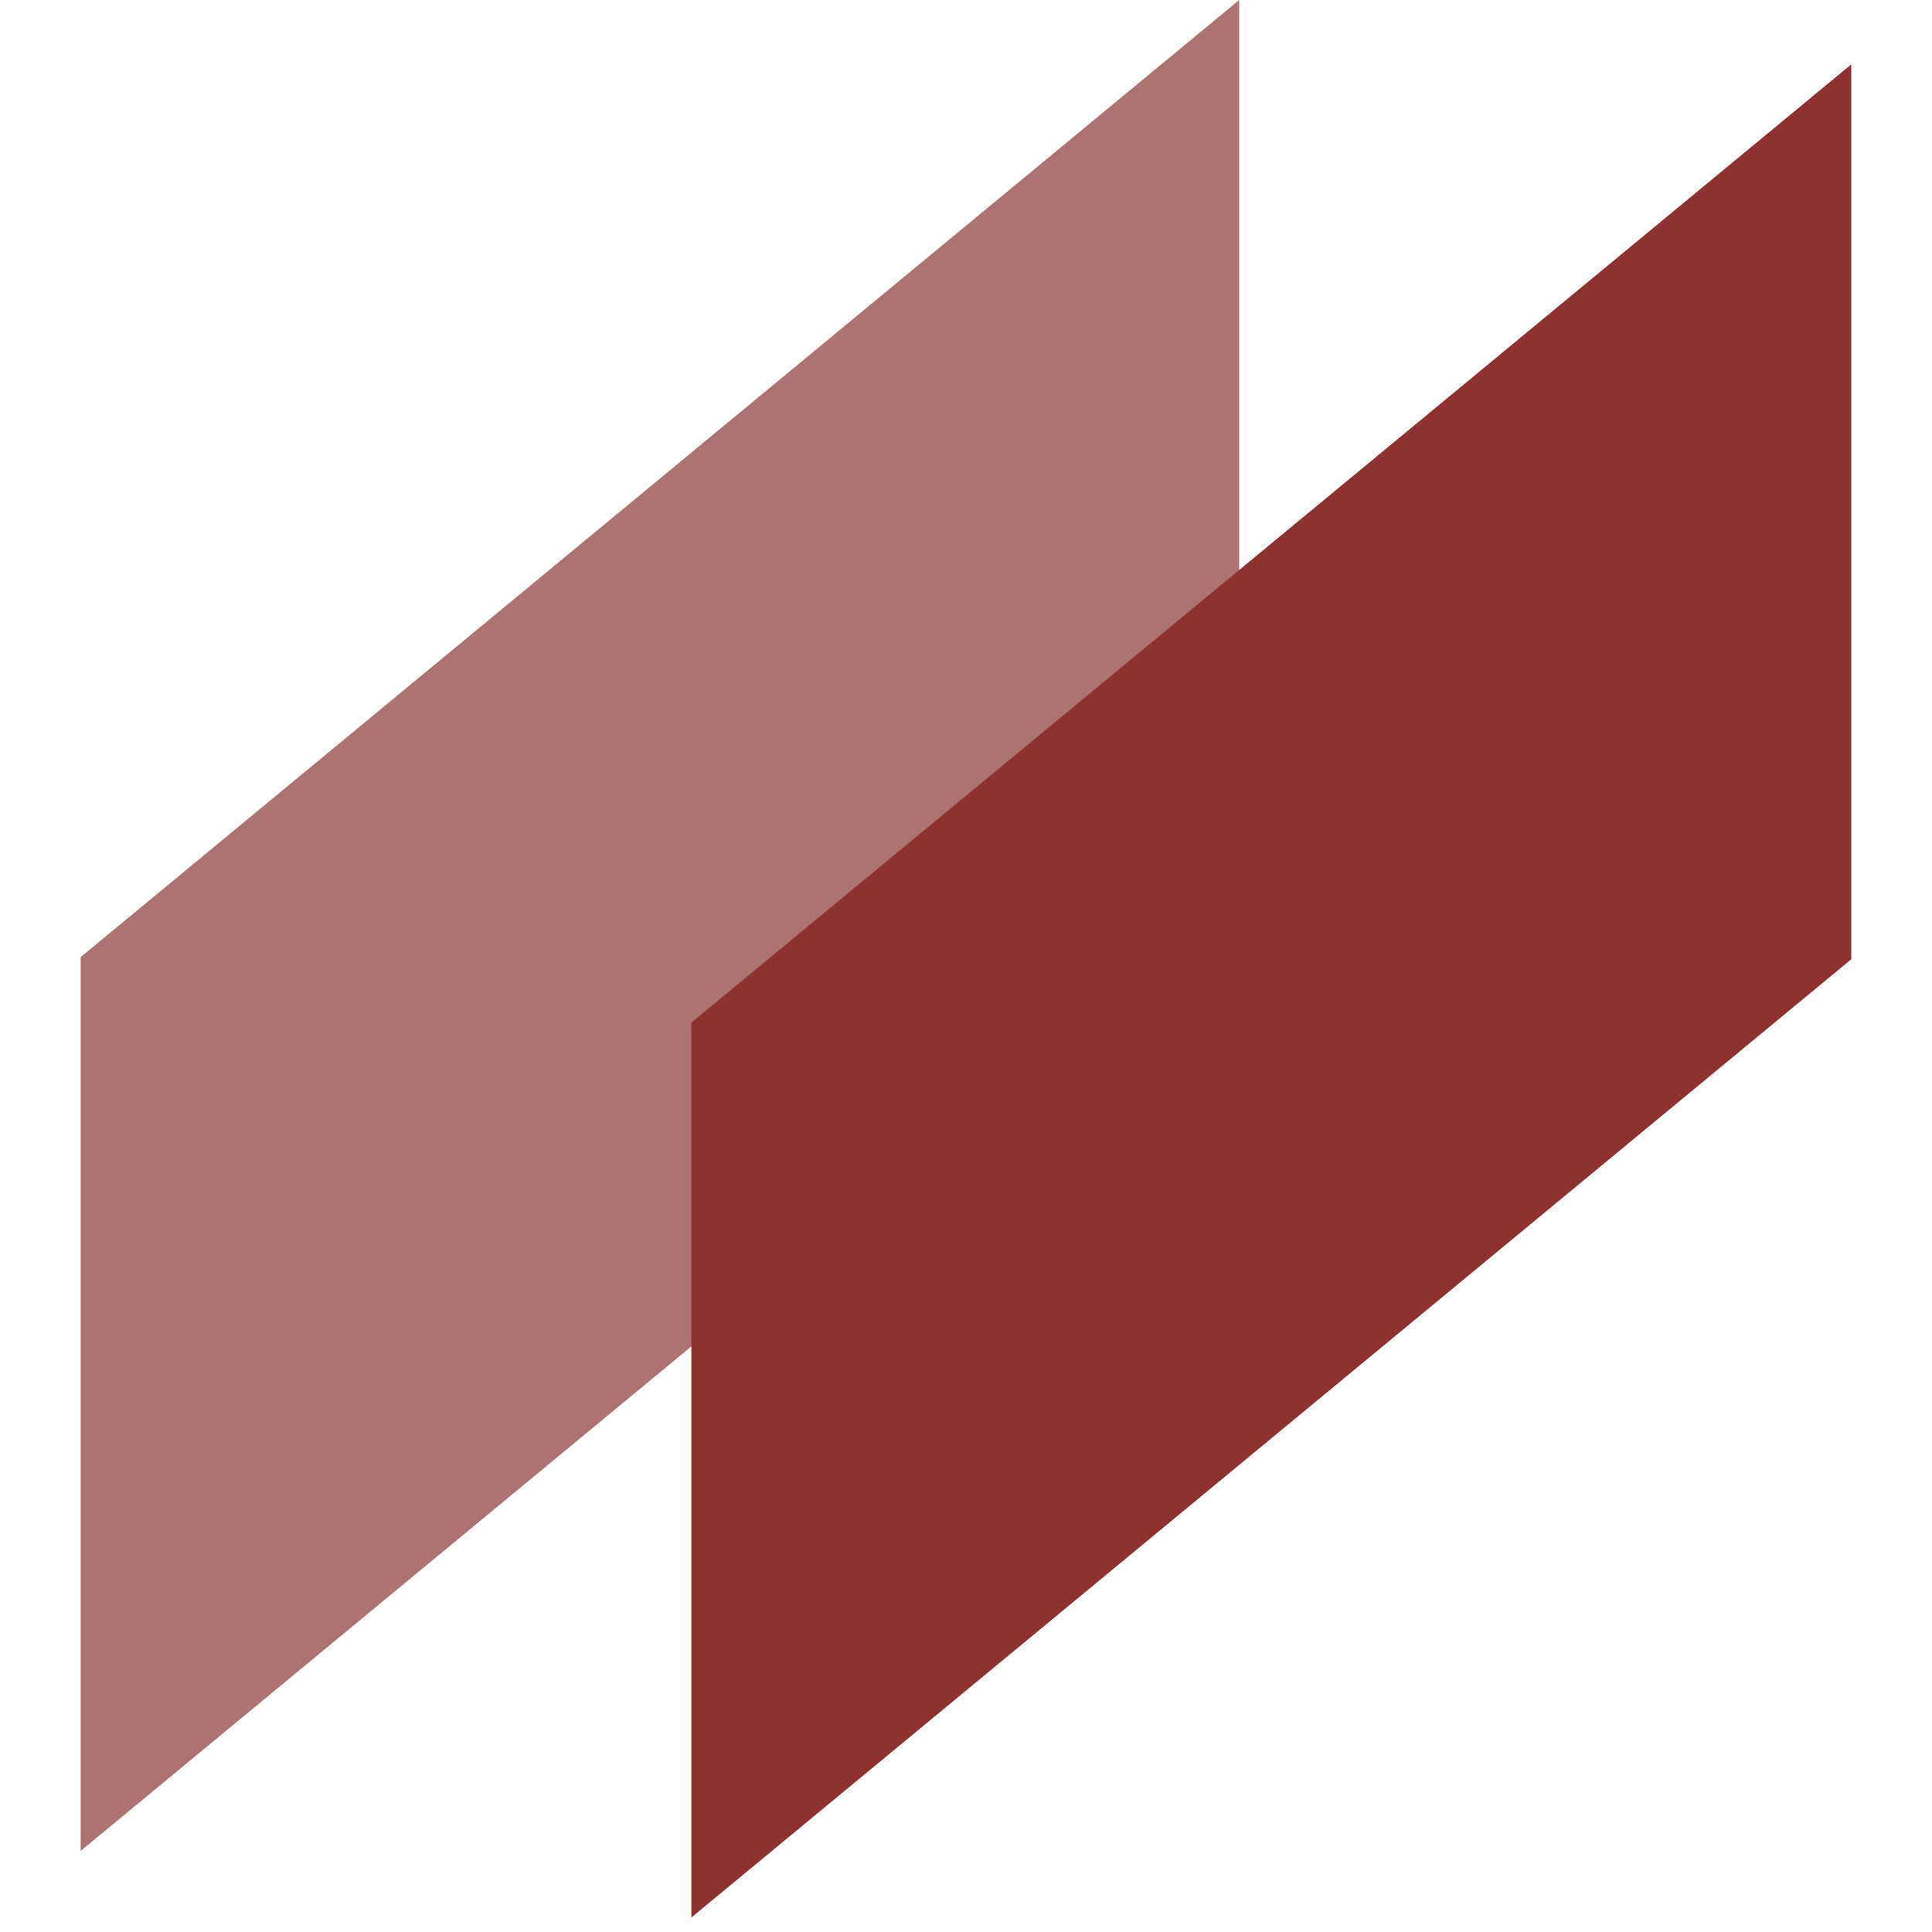
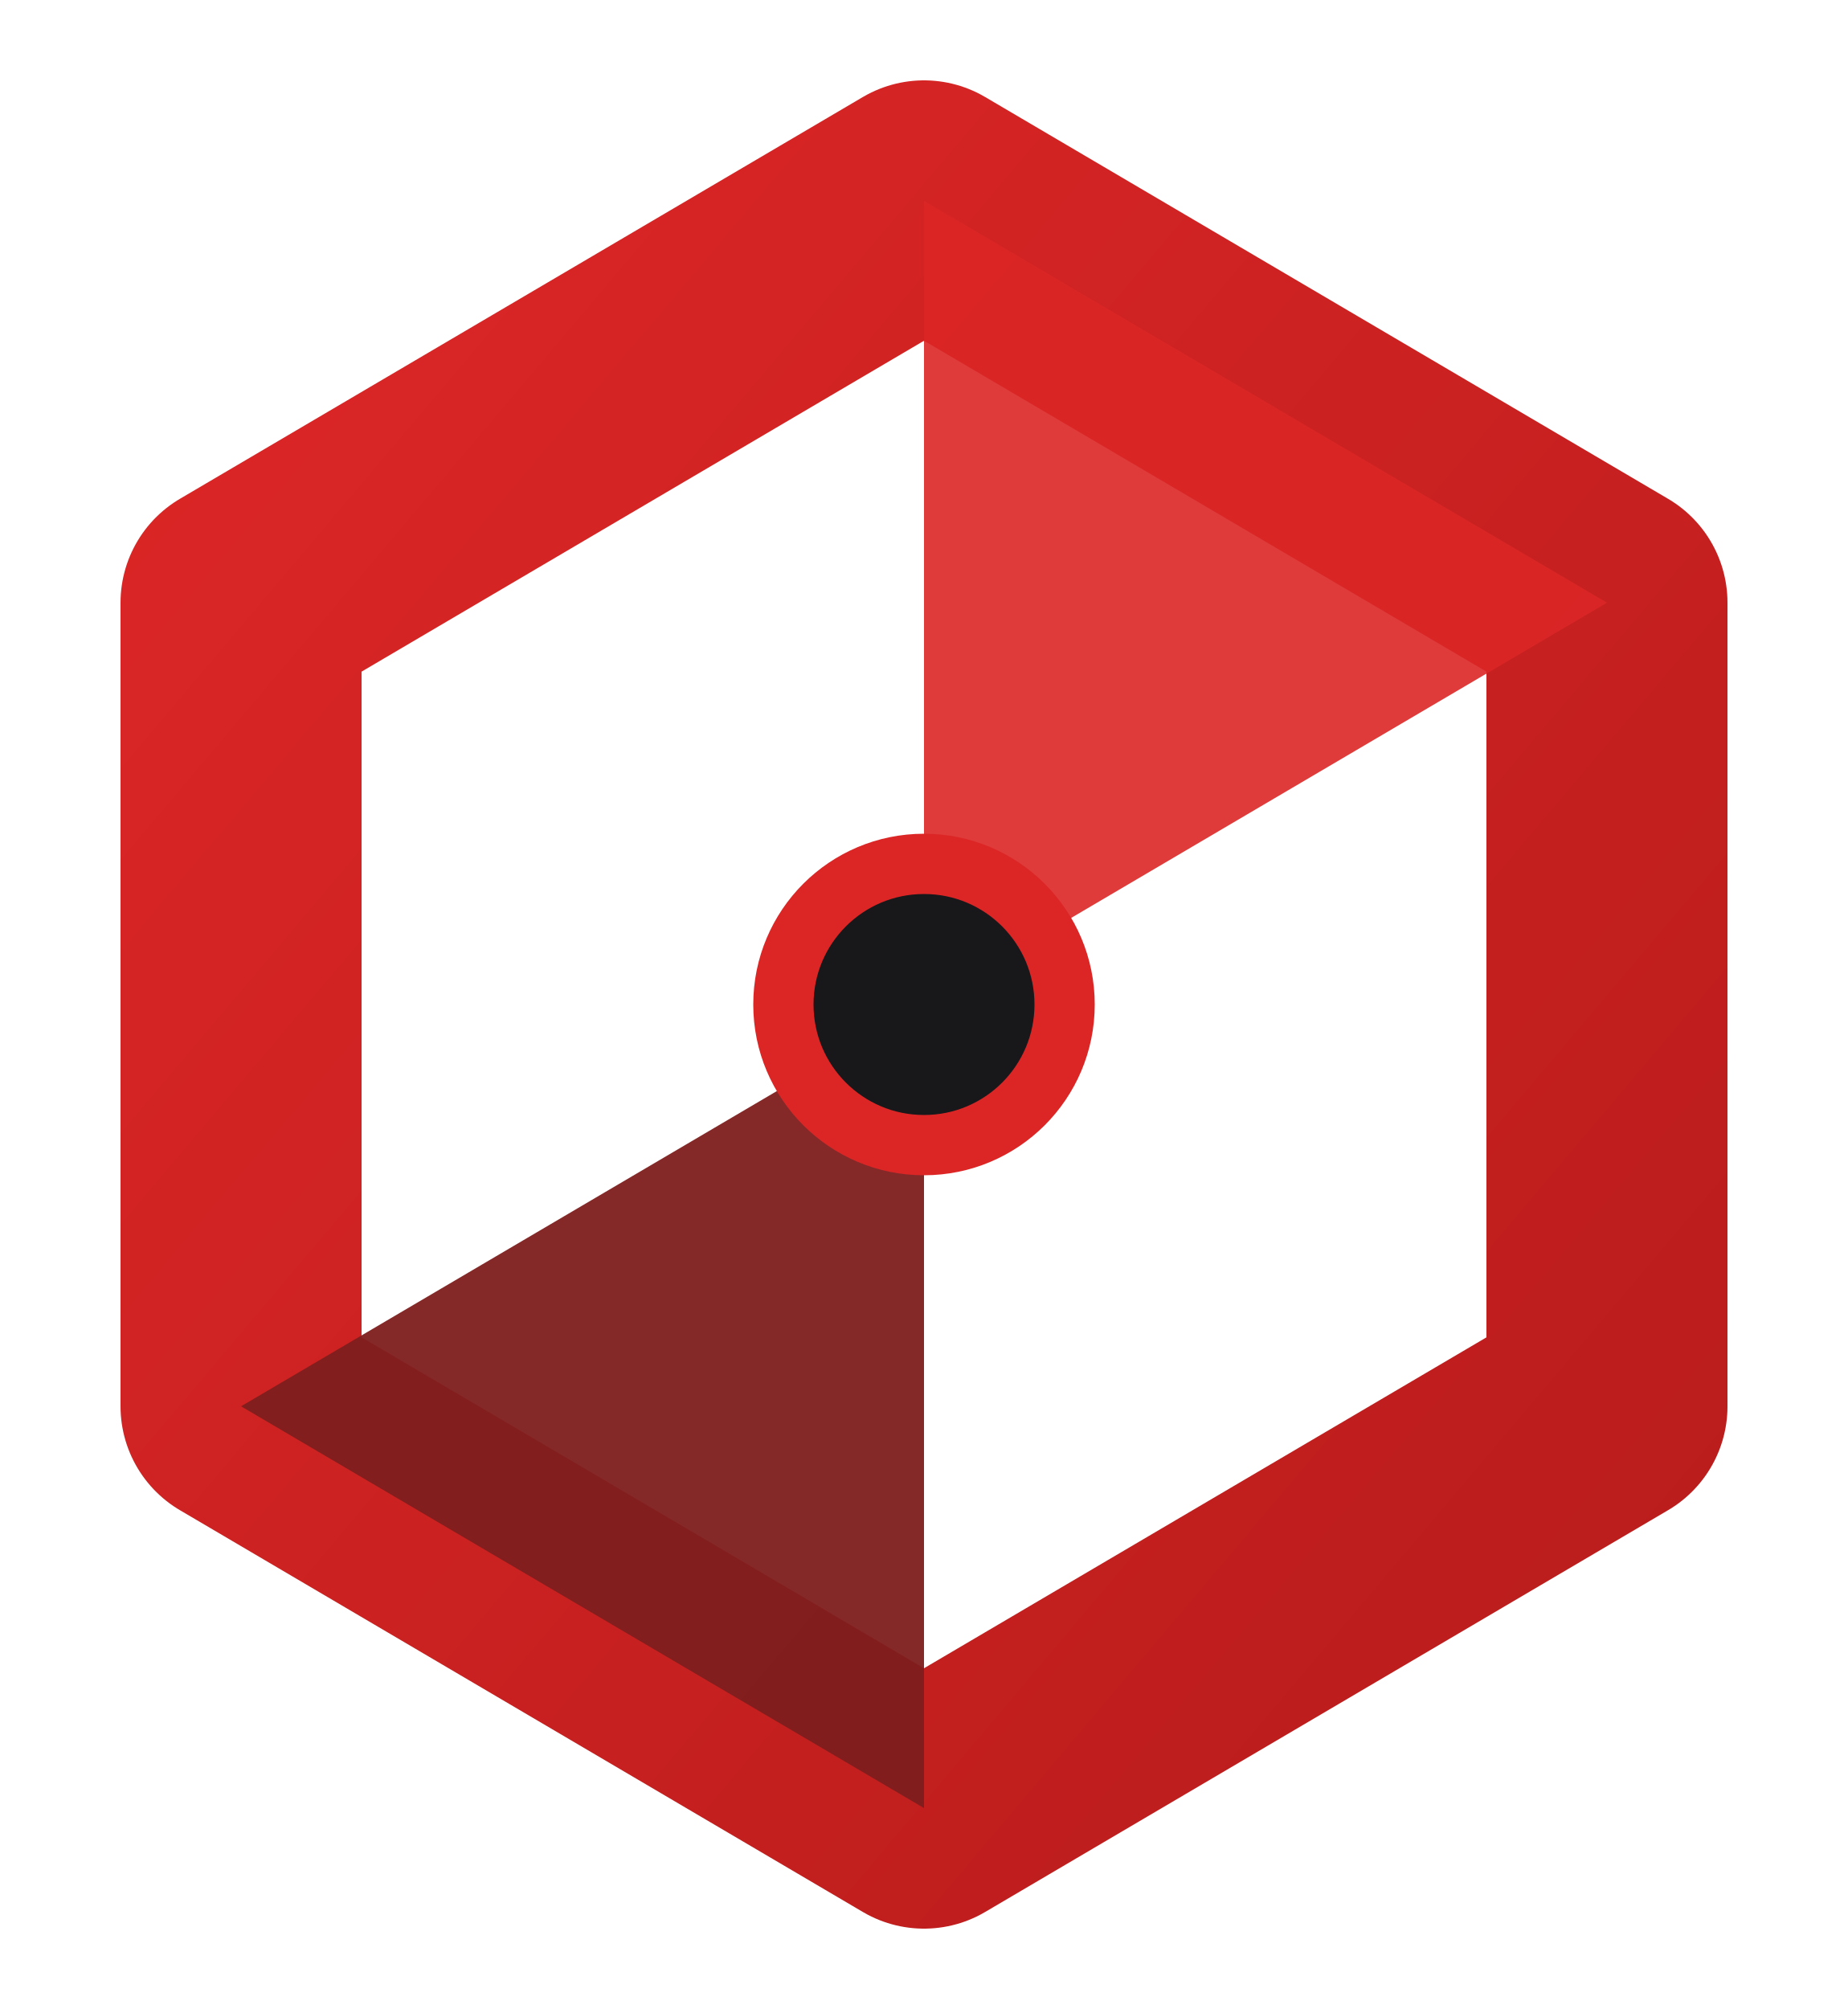
- <svg xmlns="http://www.w3.org/2000/svg" width="22" height="22" viewBox="0 0 117 118" fill="none">
-   <path d="M4.427 58.456L75.186 0L75.186 54.592L4.427 113.048L4.427 58.456Z" fill="#AD7373" />
-   <path d="M41.725 62.458L112.568 3.932L112.568 58.589L41.725 117.115L41.725 62.458Z" fill="#8E3131" />
+ <svg xmlns="http://www.w3.org/2000/svg" width="92" height="100" viewBox="0 0 92 100" fill="none">
+   <defs>
+     <linearGradient id="markBloodD" x1="0%" y1="0%" x2="100%" y2="100%">
+       <stop offset="0%" stop-color="#DC2626" />
+       <stop offset="100%" stop-color="#B91C1C" />
+     </linearGradient>
+   </defs>
+   <path d="M 46 10 L 80 30 L 80 70 L 46 90 L 12 70 L 12 30 Z" fill="none" stroke="url(#markBloodD)" stroke-width="12" stroke-linejoin="round" stroke-linecap="round" />
+   <path d="M 46 10 L 80 30 L 46 50 Z" fill="#DC2626" opacity="0.9" />
+   <path d="M 12 70 L 46 90 L 46 50 Z" fill="#7F1D1D" opacity="0.95" />
+   <circle cx="46" cy="50" r="7" fill="#18181B" stroke="#DC2626" stroke-width="3" />
</svg>
